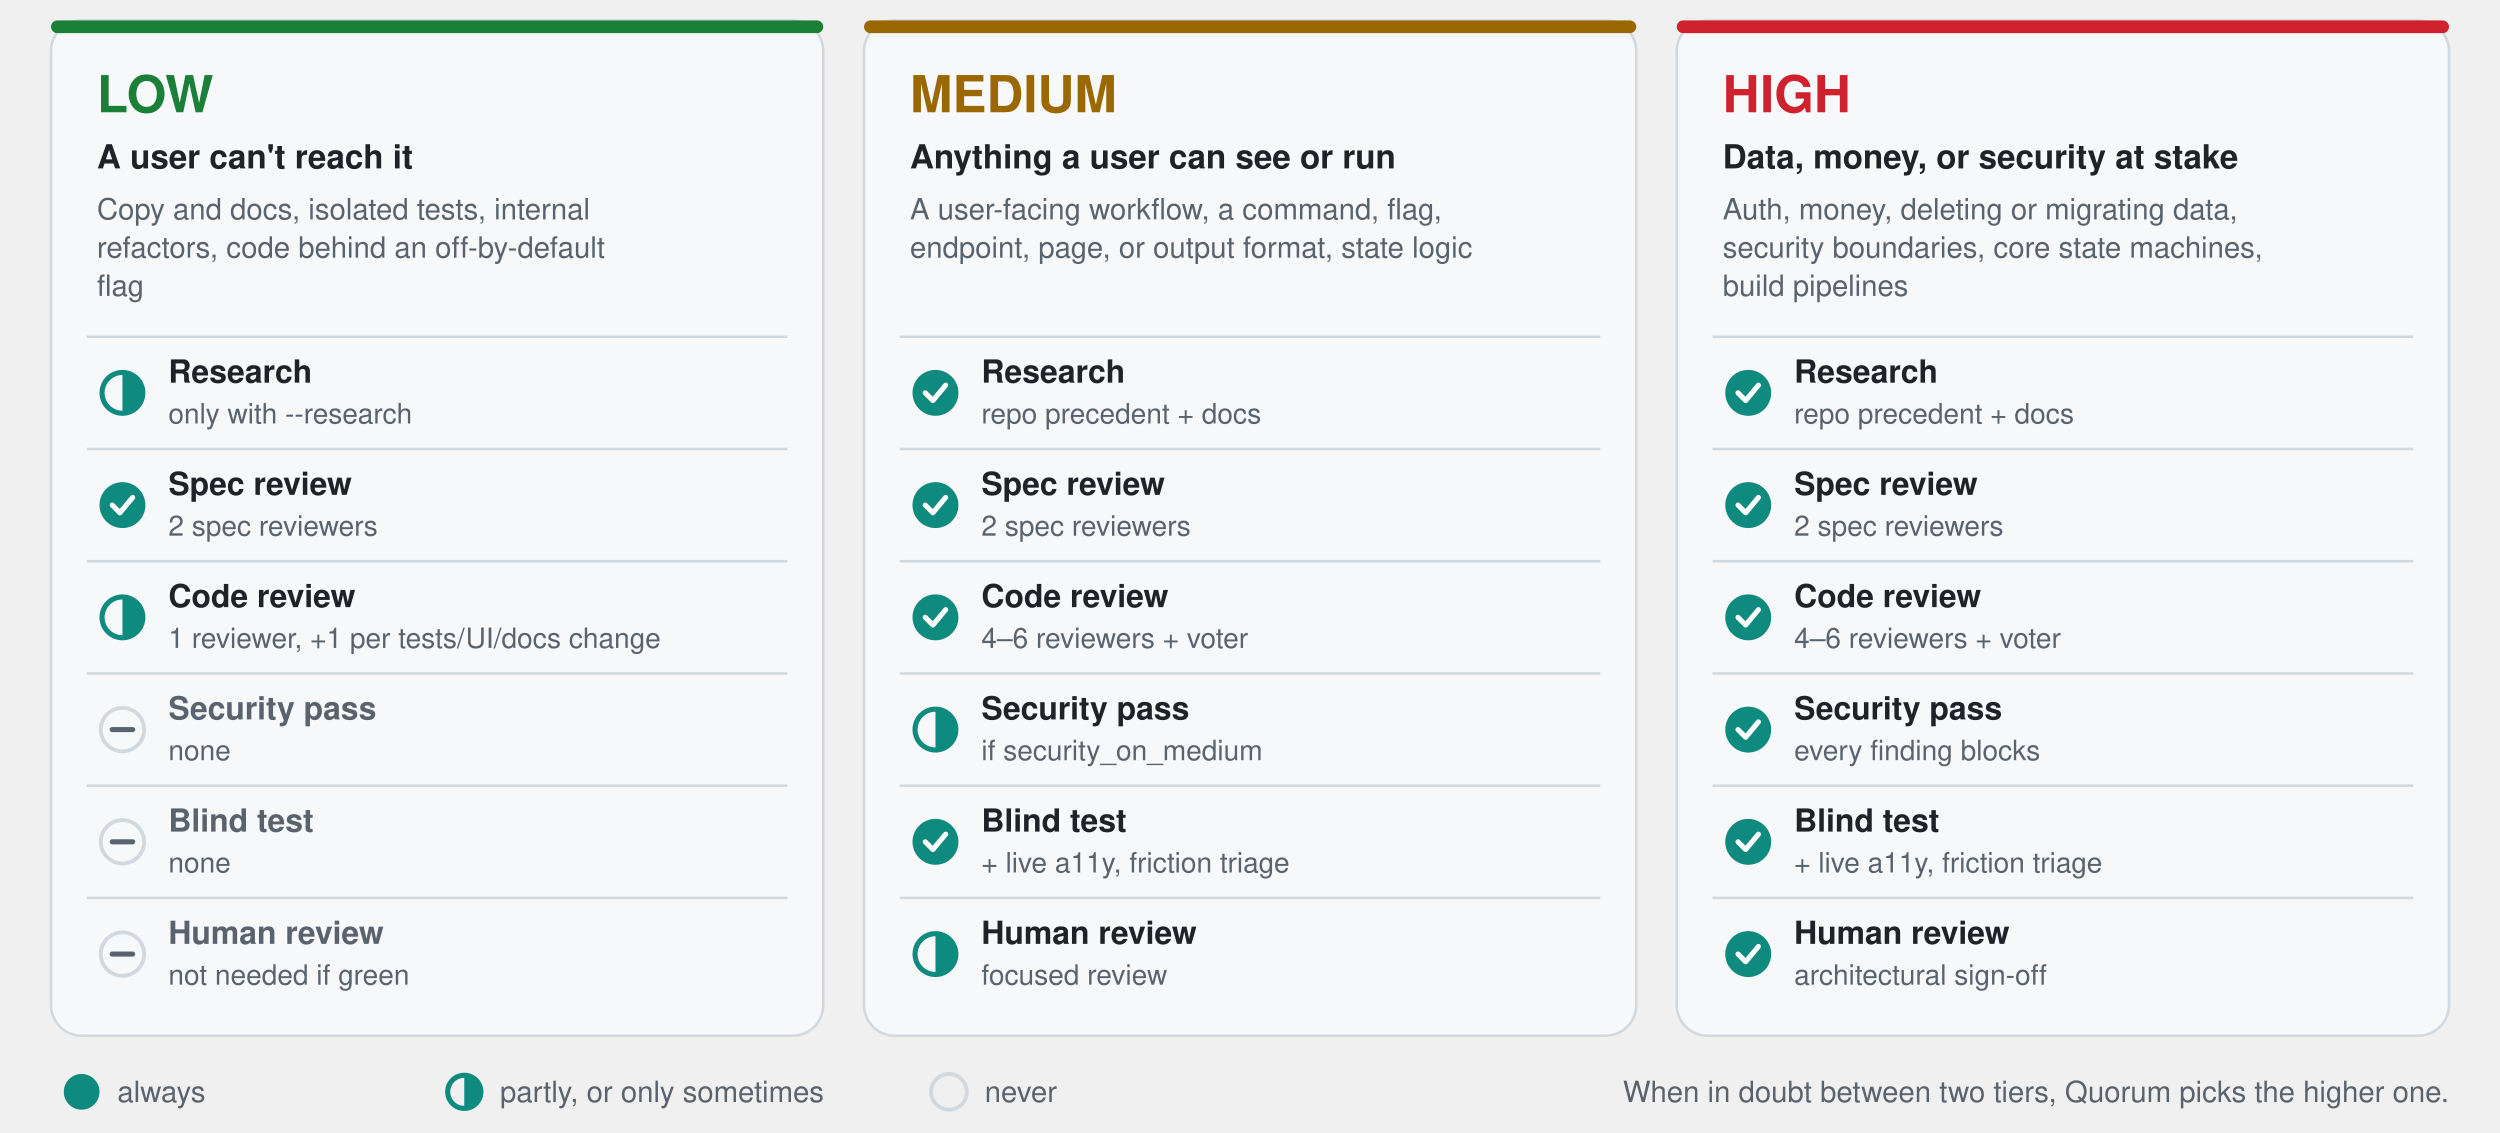
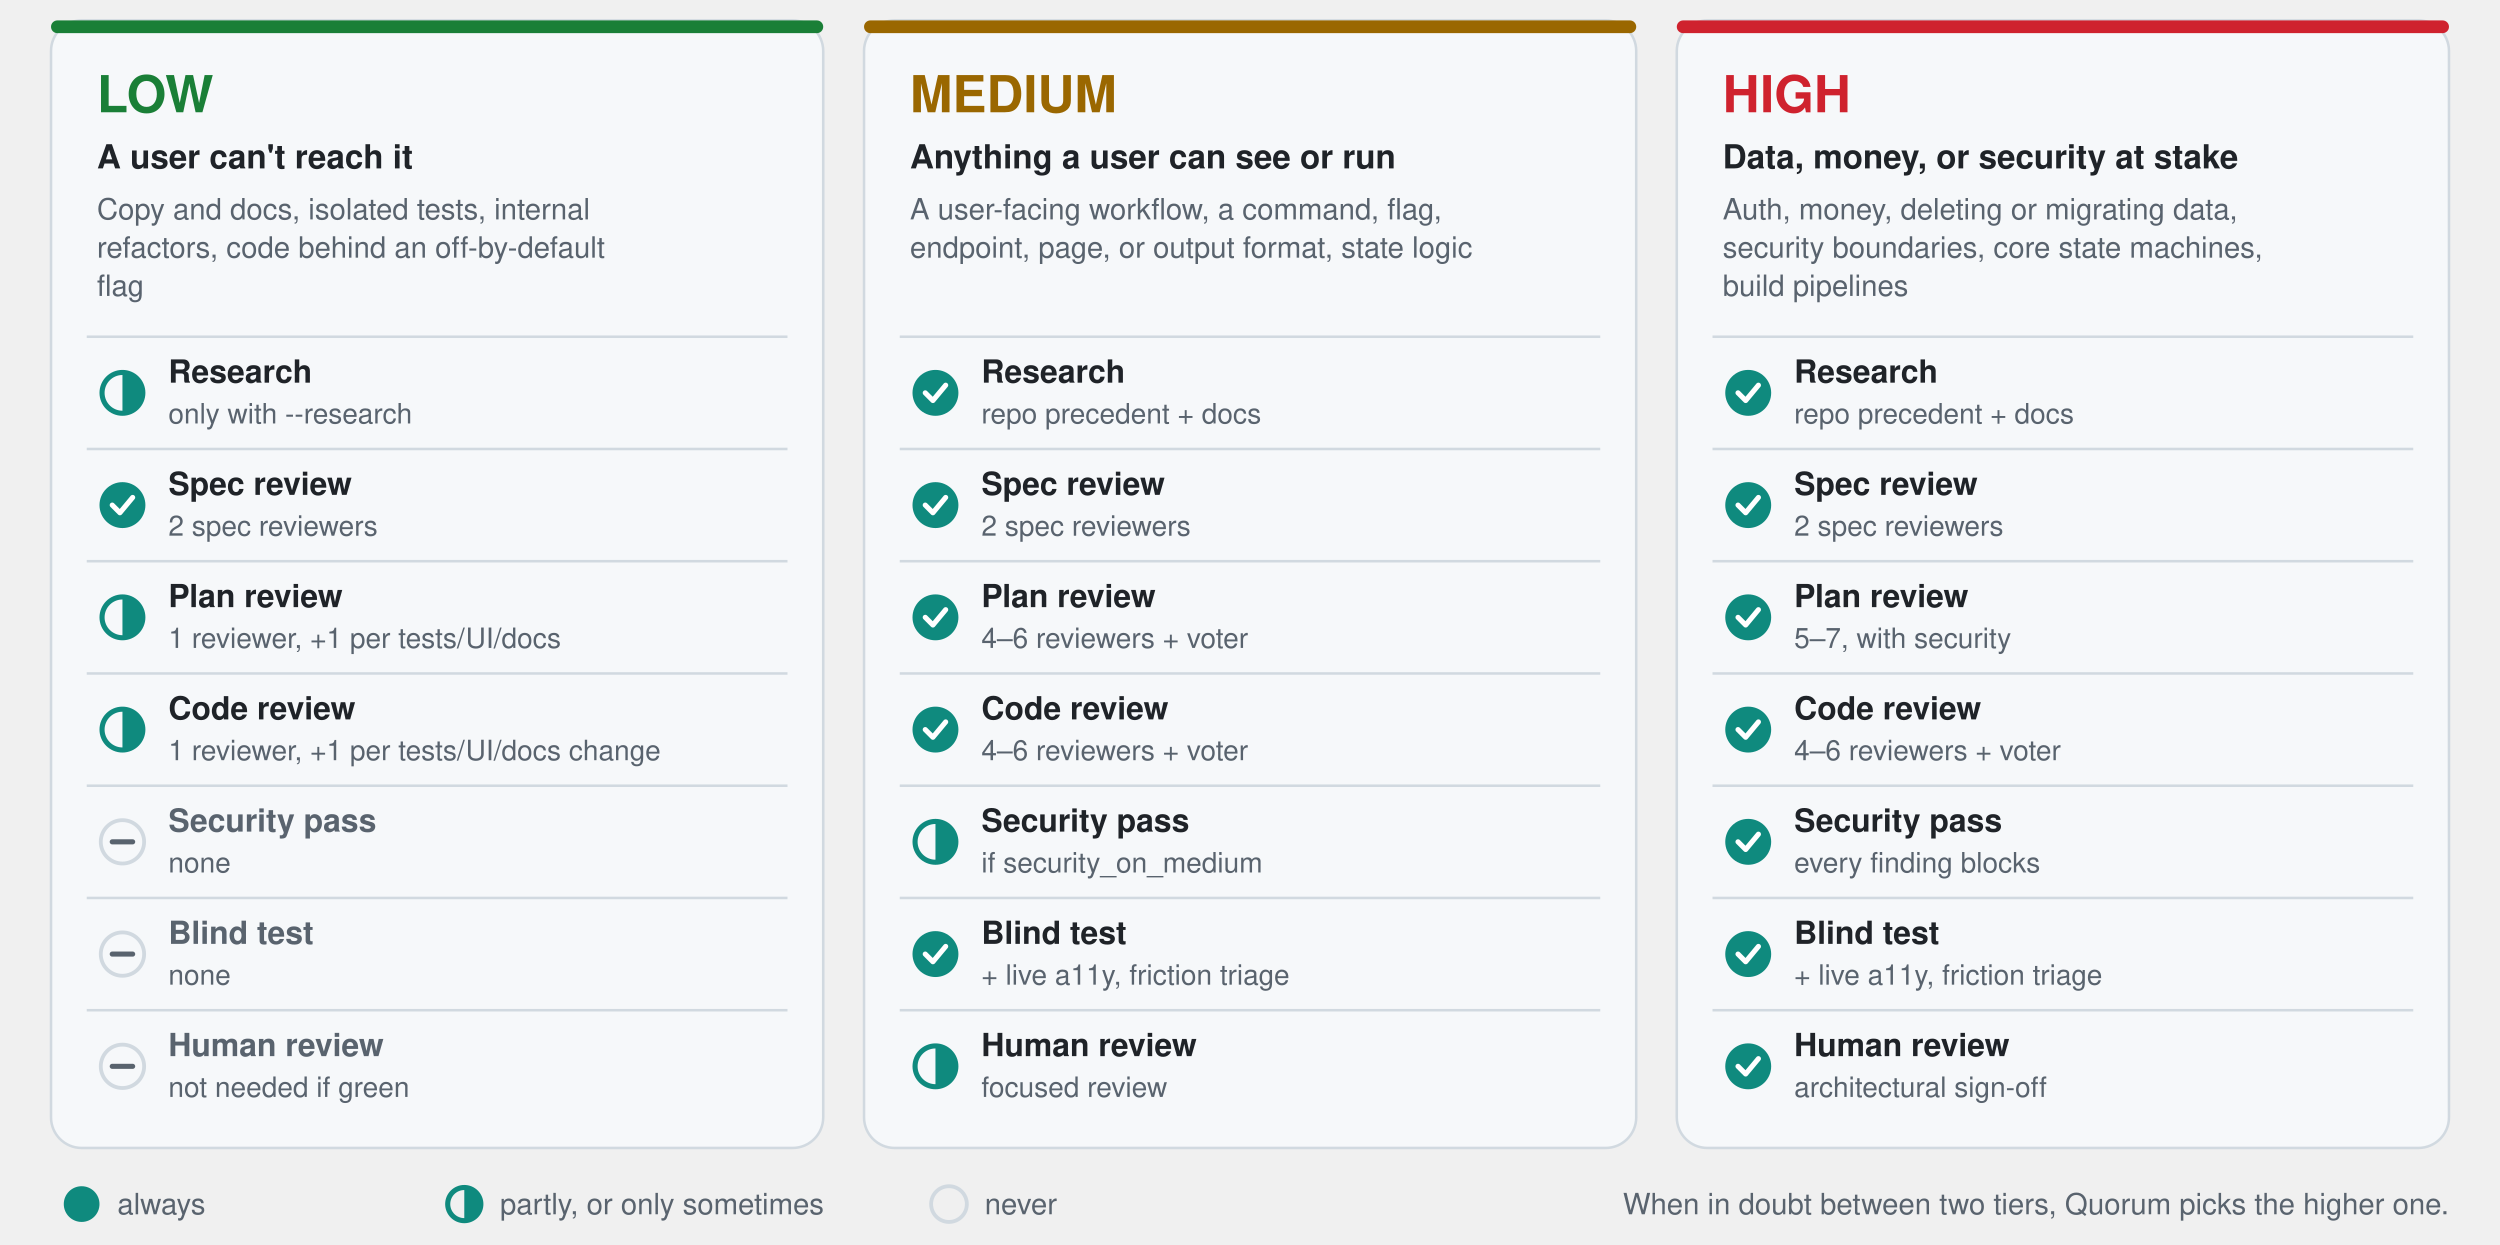
- <svg xmlns="http://www.w3.org/2000/svg" width="980" height="444" viewBox="0 0 980 444" role="img" aria-label="Quorum risk tiers: what LOW, MEDIUM, and HIGH tasks get">
+ <svg xmlns="http://www.w3.org/2000/svg" width="980" height="488" viewBox="0 0 980 488" role="img" aria-label="Quorum risk tiers: what LOW, MEDIUM, and HIGH tasks get">
  <defs>
    <marker id="arrow-go" viewBox="0 0 10 10" refX="9" refY="5" markerWidth="7" markerHeight="7" orient="auto-start-reverse">
      <path d="M0,0 L10,5 L0,10 z" fill="#0f8a7e" />
    </marker>
    <marker id="arrow-back" viewBox="0 0 10 10" refX="9" refY="5" markerWidth="7" markerHeight="7" orient="auto-start-reverse">
      <path d="M0,0 L10,5 L0,10 z" fill="#cf222e" />
    </marker>
  </defs>
-   <rect x="20.0" y="8.0" width="302.7" height="398.0" rx="12" fill="#f6f8fa" stroke="#d1d9e0" />
+   <rect x="20.0" y="8.0" width="302.7" height="442.0" rx="12" fill="#f6f8fa" stroke="#d1d9e0" />
  <rect x="20.0" y="8" width="302.7" height="5" rx="2.5" fill="#1a7f37" />
  <text x="38.0" y="44.0" font-family="-apple-system, BlinkMacSystemFont, 'Segoe UI', Helvetica, Arial, sans-serif" font-size="20" font-weight="700" fill="#1a7f37" text-anchor="start">LOW</text>
  <text x="38.0" y="66.0" font-family="-apple-system, BlinkMacSystemFont, 'Segoe UI', Helvetica, Arial, sans-serif" font-size="13" font-weight="600" fill="#1f2328" text-anchor="start">A user can't reach it</text>
  <text x="38.0" y="86.0" font-family="-apple-system, BlinkMacSystemFont, 'Segoe UI', Helvetica, Arial, sans-serif" font-size="11.5" font-weight="400" fill="#59636e" text-anchor="start">Copy and docs, isolated tests, internal</text>
  <text x="38.0" y="101.0" font-family="-apple-system, BlinkMacSystemFont, 'Segoe UI', Helvetica, Arial, sans-serif" font-size="11.5" font-weight="400" fill="#59636e" text-anchor="start">refactors, code behind an off-by-default</text>
  <text x="38.0" y="116.0" font-family="-apple-system, BlinkMacSystemFont, 'Segoe UI', Helvetica, Arial, sans-serif" font-size="11.5" font-weight="400" fill="#59636e" text-anchor="start">flag</text>
  <line x1="34.0" y1="132.0" x2="308.7" y2="132.0" stroke="#d1d9e0" />
  <circle cx="48.0" cy="154" r="8" fill="none" stroke="#0f8a7e" stroke-width="2" />
  <path d="M48.0,146 a8,8 0 0,1 0,16 z" fill="#0f8a7e" />
  <text x="66.0" y="150.0" font-family="-apple-system, BlinkMacSystemFont, 'Segoe UI', Helvetica, Arial, sans-serif" font-size="12.5" font-weight="600" fill="#1f2328" text-anchor="start">Research</text>
  <text x="66.0" y="166.0" font-family="-apple-system, BlinkMacSystemFont, 'Segoe UI', Helvetica, Arial, sans-serif" font-size="11" font-weight="400" fill="#59636e" text-anchor="start">only with --research</text>
  <line x1="34.0" y1="176.0" x2="308.7" y2="176.0" stroke="#d1d9e0" />
  <circle cx="48.0" cy="198" r="9" fill="#0f8a7e" />
  <path d="M44.0,198 l3,3 l5,-6" fill="none" stroke="#ffffff" stroke-width="2" stroke-linecap="round" stroke-linejoin="round" />
  <text x="66.0" y="194.0" font-family="-apple-system, BlinkMacSystemFont, 'Segoe UI', Helvetica, Arial, sans-serif" font-size="12.5" font-weight="600" fill="#1f2328" text-anchor="start">Spec review</text>
  <text x="66.0" y="210.0" font-family="-apple-system, BlinkMacSystemFont, 'Segoe UI', Helvetica, Arial, sans-serif" font-size="11" font-weight="400" fill="#59636e" text-anchor="start">2 spec reviewers</text>
  <line x1="34.0" y1="220.0" x2="308.7" y2="220.0" stroke="#d1d9e0" />
  <circle cx="48.0" cy="242" r="8" fill="none" stroke="#0f8a7e" stroke-width="2" />
  <path d="M48.0,234 a8,8 0 0,1 0,16 z" fill="#0f8a7e" />
-   <text x="66.0" y="238.0" font-family="-apple-system, BlinkMacSystemFont, 'Segoe UI', Helvetica, Arial, sans-serif" font-size="12.5" font-weight="600" fill="#1f2328" text-anchor="start">Code review</text>
-   <text x="66.0" y="254.0" font-family="-apple-system, BlinkMacSystemFont, 'Segoe UI', Helvetica, Arial, sans-serif" font-size="11" font-weight="400" fill="#59636e" text-anchor="start">1 reviewer, +1 per tests/UI/docs change</text>
+   <text x="66.0" y="238.0" font-family="-apple-system, BlinkMacSystemFont, 'Segoe UI', Helvetica, Arial, sans-serif" font-size="12.5" font-weight="600" fill="#1f2328" text-anchor="start">Plan review</text>
+   <text x="66.0" y="254.0" font-family="-apple-system, BlinkMacSystemFont, 'Segoe UI', Helvetica, Arial, sans-serif" font-size="11" font-weight="400" fill="#59636e" text-anchor="start">1 reviewer, +1 per tests/UI/docs</text>
  <line x1="34.0" y1="264.0" x2="308.7" y2="264.0" stroke="#d1d9e0" />
-   <circle cx="48.0" cy="286" r="8.5" fill="none" stroke="#d1d9e0" stroke-width="1.5" />
-   <path d="M44.0,286 h8" stroke="#59636e" stroke-width="2" stroke-linecap="round" />
-   <text x="66.0" y="282.0" font-family="-apple-system, BlinkMacSystemFont, 'Segoe UI', Helvetica, Arial, sans-serif" font-size="12.5" font-weight="600" fill="#59636e" text-anchor="start">Security pass</text>
-   <text x="66.0" y="298.0" font-family="-apple-system, BlinkMacSystemFont, 'Segoe UI', Helvetica, Arial, sans-serif" font-size="11" font-weight="400" fill="#59636e" text-anchor="start">none</text>
+   <circle cx="48.0" cy="286" r="8" fill="none" stroke="#0f8a7e" stroke-width="2" />
+   <path d="M48.0,278 a8,8 0 0,1 0,16 z" fill="#0f8a7e" />
+   <text x="66.0" y="282.0" font-family="-apple-system, BlinkMacSystemFont, 'Segoe UI', Helvetica, Arial, sans-serif" font-size="12.5" font-weight="600" fill="#1f2328" text-anchor="start">Code review</text>
+   <text x="66.0" y="298.0" font-family="-apple-system, BlinkMacSystemFont, 'Segoe UI', Helvetica, Arial, sans-serif" font-size="11" font-weight="400" fill="#59636e" text-anchor="start">1 reviewer, +1 per tests/UI/docs change</text>
  <line x1="34.0" y1="308.0" x2="308.7" y2="308.0" stroke="#d1d9e0" />
  <circle cx="48.0" cy="330" r="8.5" fill="none" stroke="#d1d9e0" stroke-width="1.5" />
  <path d="M44.0,330 h8" stroke="#59636e" stroke-width="2" stroke-linecap="round" />
-   <text x="66.0" y="326.0" font-family="-apple-system, BlinkMacSystemFont, 'Segoe UI', Helvetica, Arial, sans-serif" font-size="12.5" font-weight="600" fill="#59636e" text-anchor="start">Blind test</text>
+   <text x="66.0" y="326.0" font-family="-apple-system, BlinkMacSystemFont, 'Segoe UI', Helvetica, Arial, sans-serif" font-size="12.5" font-weight="600" fill="#59636e" text-anchor="start">Security pass</text>
  <text x="66.0" y="342.0" font-family="-apple-system, BlinkMacSystemFont, 'Segoe UI', Helvetica, Arial, sans-serif" font-size="11" font-weight="400" fill="#59636e" text-anchor="start">none</text>
  <line x1="34.0" y1="352.0" x2="308.7" y2="352.0" stroke="#d1d9e0" />
  <circle cx="48.0" cy="374" r="8.5" fill="none" stroke="#d1d9e0" stroke-width="1.5" />
  <path d="M44.0,374 h8" stroke="#59636e" stroke-width="2" stroke-linecap="round" />
-   <text x="66.0" y="370.0" font-family="-apple-system, BlinkMacSystemFont, 'Segoe UI', Helvetica, Arial, sans-serif" font-size="12.5" font-weight="600" fill="#59636e" text-anchor="start">Human review</text>
-   <text x="66.0" y="386.0" font-family="-apple-system, BlinkMacSystemFont, 'Segoe UI', Helvetica, Arial, sans-serif" font-size="11" font-weight="400" fill="#59636e" text-anchor="start">not needed if green</text>
-   <rect x="338.7" y="8.0" width="302.7" height="398.0" rx="12" fill="#f6f8fa" stroke="#d1d9e0" />
+   <text x="66.0" y="370.0" font-family="-apple-system, BlinkMacSystemFont, 'Segoe UI', Helvetica, Arial, sans-serif" font-size="12.5" font-weight="600" fill="#59636e" text-anchor="start">Blind test</text>
+   <text x="66.0" y="386.0" font-family="-apple-system, BlinkMacSystemFont, 'Segoe UI', Helvetica, Arial, sans-serif" font-size="11" font-weight="400" fill="#59636e" text-anchor="start">none</text>
+   <line x1="34.0" y1="396.0" x2="308.7" y2="396.0" stroke="#d1d9e0" />
+   <circle cx="48.0" cy="418" r="8.5" fill="none" stroke="#d1d9e0" stroke-width="1.5" />
+   <path d="M44.0,418 h8" stroke="#59636e" stroke-width="2" stroke-linecap="round" />
+   <text x="66.0" y="414.0" font-family="-apple-system, BlinkMacSystemFont, 'Segoe UI', Helvetica, Arial, sans-serif" font-size="12.5" font-weight="600" fill="#59636e" text-anchor="start">Human review</text>
+   <text x="66.0" y="430.0" font-family="-apple-system, BlinkMacSystemFont, 'Segoe UI', Helvetica, Arial, sans-serif" font-size="11" font-weight="400" fill="#59636e" text-anchor="start">not needed if green</text>
+   <rect x="338.7" y="8.0" width="302.7" height="442.0" rx="12" fill="#f6f8fa" stroke="#d1d9e0" />
  <rect x="338.7" y="8" width="302.7" height="5" rx="2.5" fill="#9a6700" />
  <text x="356.7" y="44.0" font-family="-apple-system, BlinkMacSystemFont, 'Segoe UI', Helvetica, Arial, sans-serif" font-size="20" font-weight="700" fill="#9a6700" text-anchor="start">MEDIUM</text>
  <text x="356.7" y="66.0" font-family="-apple-system, BlinkMacSystemFont, 'Segoe UI', Helvetica, Arial, sans-serif" font-size="13" font-weight="600" fill="#1f2328" text-anchor="start">Anything a user can see or run</text>
  <text x="356.7" y="86.0" font-family="-apple-system, BlinkMacSystemFont, 'Segoe UI', Helvetica, Arial, sans-serif" font-size="11.5" font-weight="400" fill="#59636e" text-anchor="start">A user-facing workflow, a command, flag,</text>
  <text x="356.7" y="101.0" font-family="-apple-system, BlinkMacSystemFont, 'Segoe UI', Helvetica, Arial, sans-serif" font-size="11.5" font-weight="400" fill="#59636e" text-anchor="start">endpoint, page, or output format, state logic</text>
  <line x1="352.7" y1="132.0" x2="627.3" y2="132.0" stroke="#d1d9e0" />
  <circle cx="366.7" cy="154" r="9" fill="#0f8a7e" />
  <path d="M362.7,154 l3,3 l5,-6" fill="none" stroke="#ffffff" stroke-width="2" stroke-linecap="round" stroke-linejoin="round" />
  <text x="384.7" y="150.0" font-family="-apple-system, BlinkMacSystemFont, 'Segoe UI', Helvetica, Arial, sans-serif" font-size="12.5" font-weight="600" fill="#1f2328" text-anchor="start">Research</text>
  <text x="384.7" y="166.0" font-family="-apple-system, BlinkMacSystemFont, 'Segoe UI', Helvetica, Arial, sans-serif" font-size="11" font-weight="400" fill="#59636e" text-anchor="start">repo precedent + docs</text>
  <line x1="352.7" y1="176.0" x2="627.3" y2="176.0" stroke="#d1d9e0" />
  <circle cx="366.7" cy="198" r="9" fill="#0f8a7e" />
  <path d="M362.7,198 l3,3 l5,-6" fill="none" stroke="#ffffff" stroke-width="2" stroke-linecap="round" stroke-linejoin="round" />
  <text x="384.7" y="194.0" font-family="-apple-system, BlinkMacSystemFont, 'Segoe UI', Helvetica, Arial, sans-serif" font-size="12.5" font-weight="600" fill="#1f2328" text-anchor="start">Spec review</text>
  <text x="384.7" y="210.0" font-family="-apple-system, BlinkMacSystemFont, 'Segoe UI', Helvetica, Arial, sans-serif" font-size="11" font-weight="400" fill="#59636e" text-anchor="start">2 spec reviewers</text>
  <line x1="352.7" y1="220.0" x2="627.3" y2="220.0" stroke="#d1d9e0" />
  <circle cx="366.7" cy="242" r="9" fill="#0f8a7e" />
  <path d="M362.7,242 l3,3 l5,-6" fill="none" stroke="#ffffff" stroke-width="2" stroke-linecap="round" stroke-linejoin="round" />
-   <text x="384.7" y="238.0" font-family="-apple-system, BlinkMacSystemFont, 'Segoe UI', Helvetica, Arial, sans-serif" font-size="12.5" font-weight="600" fill="#1f2328" text-anchor="start">Code review</text>
+   <text x="384.7" y="238.0" font-family="-apple-system, BlinkMacSystemFont, 'Segoe UI', Helvetica, Arial, sans-serif" font-size="12.5" font-weight="600" fill="#1f2328" text-anchor="start">Plan review</text>
  <text x="384.7" y="254.0" font-family="-apple-system, BlinkMacSystemFont, 'Segoe UI', Helvetica, Arial, sans-serif" font-size="11" font-weight="400" fill="#59636e" text-anchor="start">4–6 reviewers + voter</text>
  <line x1="352.7" y1="264.0" x2="627.3" y2="264.0" stroke="#d1d9e0" />
-   <circle cx="366.7" cy="286" r="8" fill="none" stroke="#0f8a7e" stroke-width="2" />
-   <path d="M366.7,278 a8,8 0 0,1 0,16 z" fill="#0f8a7e" />
-   <text x="384.7" y="282.0" font-family="-apple-system, BlinkMacSystemFont, 'Segoe UI', Helvetica, Arial, sans-serif" font-size="12.5" font-weight="600" fill="#1f2328" text-anchor="start">Security pass</text>
-   <text x="384.7" y="298.0" font-family="-apple-system, BlinkMacSystemFont, 'Segoe UI', Helvetica, Arial, sans-serif" font-size="11" font-weight="400" fill="#59636e" text-anchor="start">if security_on_medium</text>
+   <circle cx="366.7" cy="286" r="9" fill="#0f8a7e" />
+   <path d="M362.7,286 l3,3 l5,-6" fill="none" stroke="#ffffff" stroke-width="2" stroke-linecap="round" stroke-linejoin="round" />
+   <text x="384.7" y="282.0" font-family="-apple-system, BlinkMacSystemFont, 'Segoe UI', Helvetica, Arial, sans-serif" font-size="12.5" font-weight="600" fill="#1f2328" text-anchor="start">Code review</text>
+   <text x="384.7" y="298.0" font-family="-apple-system, BlinkMacSystemFont, 'Segoe UI', Helvetica, Arial, sans-serif" font-size="11" font-weight="400" fill="#59636e" text-anchor="start">4–6 reviewers + voter</text>
  <line x1="352.7" y1="308.0" x2="627.3" y2="308.0" stroke="#d1d9e0" />
-   <circle cx="366.7" cy="330" r="9" fill="#0f8a7e" />
-   <path d="M362.7,330 l3,3 l5,-6" fill="none" stroke="#ffffff" stroke-width="2" stroke-linecap="round" stroke-linejoin="round" />
-   <text x="384.7" y="326.0" font-family="-apple-system, BlinkMacSystemFont, 'Segoe UI', Helvetica, Arial, sans-serif" font-size="12.5" font-weight="600" fill="#1f2328" text-anchor="start">Blind test</text>
-   <text x="384.7" y="342.0" font-family="-apple-system, BlinkMacSystemFont, 'Segoe UI', Helvetica, Arial, sans-serif" font-size="11" font-weight="400" fill="#59636e" text-anchor="start">+ live a11y, friction triage</text>
+   <circle cx="366.7" cy="330" r="8" fill="none" stroke="#0f8a7e" stroke-width="2" />
+   <path d="M366.7,322 a8,8 0 0,1 0,16 z" fill="#0f8a7e" />
+   <text x="384.7" y="326.0" font-family="-apple-system, BlinkMacSystemFont, 'Segoe UI', Helvetica, Arial, sans-serif" font-size="12.5" font-weight="600" fill="#1f2328" text-anchor="start">Security pass</text>
+   <text x="384.7" y="342.0" font-family="-apple-system, BlinkMacSystemFont, 'Segoe UI', Helvetica, Arial, sans-serif" font-size="11" font-weight="400" fill="#59636e" text-anchor="start">if security_on_medium</text>
  <line x1="352.7" y1="352.0" x2="627.3" y2="352.0" stroke="#d1d9e0" />
-   <circle cx="366.7" cy="374" r="8" fill="none" stroke="#0f8a7e" stroke-width="2" />
-   <path d="M366.7,366 a8,8 0 0,1 0,16 z" fill="#0f8a7e" />
-   <text x="384.7" y="370.0" font-family="-apple-system, BlinkMacSystemFont, 'Segoe UI', Helvetica, Arial, sans-serif" font-size="12.5" font-weight="600" fill="#1f2328" text-anchor="start">Human review</text>
-   <text x="384.7" y="386.0" font-family="-apple-system, BlinkMacSystemFont, 'Segoe UI', Helvetica, Arial, sans-serif" font-size="11" font-weight="400" fill="#59636e" text-anchor="start">focused review</text>
-   <rect x="657.3" y="8.0" width="302.7" height="398.0" rx="12" fill="#f6f8fa" stroke="#d1d9e0" />
+   <circle cx="366.7" cy="374" r="9" fill="#0f8a7e" />
+   <path d="M362.7,374 l3,3 l5,-6" fill="none" stroke="#ffffff" stroke-width="2" stroke-linecap="round" stroke-linejoin="round" />
+   <text x="384.7" y="370.0" font-family="-apple-system, BlinkMacSystemFont, 'Segoe UI', Helvetica, Arial, sans-serif" font-size="12.5" font-weight="600" fill="#1f2328" text-anchor="start">Blind test</text>
+   <text x="384.7" y="386.0" font-family="-apple-system, BlinkMacSystemFont, 'Segoe UI', Helvetica, Arial, sans-serif" font-size="11" font-weight="400" fill="#59636e" text-anchor="start">+ live a11y, friction triage</text>
+   <line x1="352.7" y1="396.0" x2="627.3" y2="396.0" stroke="#d1d9e0" />
+   <circle cx="366.7" cy="418" r="8" fill="none" stroke="#0f8a7e" stroke-width="2" />
+   <path d="M366.7,410 a8,8 0 0,1 0,16 z" fill="#0f8a7e" />
+   <text x="384.7" y="414.0" font-family="-apple-system, BlinkMacSystemFont, 'Segoe UI', Helvetica, Arial, sans-serif" font-size="12.5" font-weight="600" fill="#1f2328" text-anchor="start">Human review</text>
+   <text x="384.7" y="430.0" font-family="-apple-system, BlinkMacSystemFont, 'Segoe UI', Helvetica, Arial, sans-serif" font-size="11" font-weight="400" fill="#59636e" text-anchor="start">focused review</text>
+   <rect x="657.3" y="8.0" width="302.7" height="442.0" rx="12" fill="#f6f8fa" stroke="#d1d9e0" />
  <rect x="657.3" y="8" width="302.7" height="5" rx="2.5" fill="#cf222e" />
  <text x="675.3" y="44.0" font-family="-apple-system, BlinkMacSystemFont, 'Segoe UI', Helvetica, Arial, sans-serif" font-size="20" font-weight="700" fill="#cf222e" text-anchor="start">HIGH</text>
  <text x="675.3" y="66.0" font-family="-apple-system, BlinkMacSystemFont, 'Segoe UI', Helvetica, Arial, sans-serif" font-size="13" font-weight="600" fill="#1f2328" text-anchor="start">Data, money, or security at stake</text>
  <text x="675.3" y="86.0" font-family="-apple-system, BlinkMacSystemFont, 'Segoe UI', Helvetica, Arial, sans-serif" font-size="11.5" font-weight="400" fill="#59636e" text-anchor="start">Auth, money, deleting or migrating data,</text>
  <text x="675.3" y="101.0" font-family="-apple-system, BlinkMacSystemFont, 'Segoe UI', Helvetica, Arial, sans-serif" font-size="11.5" font-weight="400" fill="#59636e" text-anchor="start">security boundaries, core state machines,</text>
  <text x="675.3" y="116.0" font-family="-apple-system, BlinkMacSystemFont, 'Segoe UI', Helvetica, Arial, sans-serif" font-size="11.5" font-weight="400" fill="#59636e" text-anchor="start">build pipelines</text>
  <line x1="671.3" y1="132.0" x2="946.0" y2="132.0" stroke="#d1d9e0" />
  <circle cx="685.3" cy="154" r="9" fill="#0f8a7e" />
  <path d="M681.3,154 l3,3 l5,-6" fill="none" stroke="#ffffff" stroke-width="2" stroke-linecap="round" stroke-linejoin="round" />
  <text x="703.3" y="150.0" font-family="-apple-system, BlinkMacSystemFont, 'Segoe UI', Helvetica, Arial, sans-serif" font-size="12.5" font-weight="600" fill="#1f2328" text-anchor="start">Research</text>
  <text x="703.3" y="166.0" font-family="-apple-system, BlinkMacSystemFont, 'Segoe UI', Helvetica, Arial, sans-serif" font-size="11" font-weight="400" fill="#59636e" text-anchor="start">repo precedent + docs</text>
  <line x1="671.3" y1="176.0" x2="946.0" y2="176.0" stroke="#d1d9e0" />
  <circle cx="685.3" cy="198" r="9" fill="#0f8a7e" />
  <path d="M681.3,198 l3,3 l5,-6" fill="none" stroke="#ffffff" stroke-width="2" stroke-linecap="round" stroke-linejoin="round" />
  <text x="703.3" y="194.0" font-family="-apple-system, BlinkMacSystemFont, 'Segoe UI', Helvetica, Arial, sans-serif" font-size="12.5" font-weight="600" fill="#1f2328" text-anchor="start">Spec review</text>
  <text x="703.3" y="210.0" font-family="-apple-system, BlinkMacSystemFont, 'Segoe UI', Helvetica, Arial, sans-serif" font-size="11" font-weight="400" fill="#59636e" text-anchor="start">2 spec reviewers</text>
  <line x1="671.3" y1="220.0" x2="946.0" y2="220.0" stroke="#d1d9e0" />
  <circle cx="685.3" cy="242" r="9" fill="#0f8a7e" />
  <path d="M681.3,242 l3,3 l5,-6" fill="none" stroke="#ffffff" stroke-width="2" stroke-linecap="round" stroke-linejoin="round" />
-   <text x="703.3" y="238.0" font-family="-apple-system, BlinkMacSystemFont, 'Segoe UI', Helvetica, Arial, sans-serif" font-size="12.5" font-weight="600" fill="#1f2328" text-anchor="start">Code review</text>
-   <text x="703.3" y="254.0" font-family="-apple-system, BlinkMacSystemFont, 'Segoe UI', Helvetica, Arial, sans-serif" font-size="11" font-weight="400" fill="#59636e" text-anchor="start">4–6 reviewers + voter</text>
+   <text x="703.3" y="238.0" font-family="-apple-system, BlinkMacSystemFont, 'Segoe UI', Helvetica, Arial, sans-serif" font-size="12.5" font-weight="600" fill="#1f2328" text-anchor="start">Plan review</text>
+   <text x="703.3" y="254.0" font-family="-apple-system, BlinkMacSystemFont, 'Segoe UI', Helvetica, Arial, sans-serif" font-size="11" font-weight="400" fill="#59636e" text-anchor="start">5–7, with security</text>
  <line x1="671.3" y1="264.0" x2="946.0" y2="264.0" stroke="#d1d9e0" />
  <circle cx="685.3" cy="286" r="9" fill="#0f8a7e" />
  <path d="M681.3,286 l3,3 l5,-6" fill="none" stroke="#ffffff" stroke-width="2" stroke-linecap="round" stroke-linejoin="round" />
-   <text x="703.3" y="282.0" font-family="-apple-system, BlinkMacSystemFont, 'Segoe UI', Helvetica, Arial, sans-serif" font-size="12.5" font-weight="600" fill="#1f2328" text-anchor="start">Security pass</text>
-   <text x="703.3" y="298.0" font-family="-apple-system, BlinkMacSystemFont, 'Segoe UI', Helvetica, Arial, sans-serif" font-size="11" font-weight="400" fill="#59636e" text-anchor="start">every finding blocks</text>
+   <text x="703.3" y="282.0" font-family="-apple-system, BlinkMacSystemFont, 'Segoe UI', Helvetica, Arial, sans-serif" font-size="12.5" font-weight="600" fill="#1f2328" text-anchor="start">Code review</text>
+   <text x="703.3" y="298.0" font-family="-apple-system, BlinkMacSystemFont, 'Segoe UI', Helvetica, Arial, sans-serif" font-size="11" font-weight="400" fill="#59636e" text-anchor="start">4–6 reviewers + voter</text>
  <line x1="671.3" y1="308.0" x2="946.0" y2="308.0" stroke="#d1d9e0" />
  <circle cx="685.3" cy="330" r="9" fill="#0f8a7e" />
  <path d="M681.3,330 l3,3 l5,-6" fill="none" stroke="#ffffff" stroke-width="2" stroke-linecap="round" stroke-linejoin="round" />
-   <text x="703.3" y="326.0" font-family="-apple-system, BlinkMacSystemFont, 'Segoe UI', Helvetica, Arial, sans-serif" font-size="12.5" font-weight="600" fill="#1f2328" text-anchor="start">Blind test</text>
-   <text x="703.3" y="342.0" font-family="-apple-system, BlinkMacSystemFont, 'Segoe UI', Helvetica, Arial, sans-serif" font-size="11" font-weight="400" fill="#59636e" text-anchor="start">+ live a11y, friction triage</text>
+   <text x="703.3" y="326.0" font-family="-apple-system, BlinkMacSystemFont, 'Segoe UI', Helvetica, Arial, sans-serif" font-size="12.5" font-weight="600" fill="#1f2328" text-anchor="start">Security pass</text>
+   <text x="703.3" y="342.0" font-family="-apple-system, BlinkMacSystemFont, 'Segoe UI', Helvetica, Arial, sans-serif" font-size="11" font-weight="400" fill="#59636e" text-anchor="start">every finding blocks</text>
  <line x1="671.3" y1="352.0" x2="946.0" y2="352.0" stroke="#d1d9e0" />
  <circle cx="685.3" cy="374" r="9" fill="#0f8a7e" />
  <path d="M681.3,374 l3,3 l5,-6" fill="none" stroke="#ffffff" stroke-width="2" stroke-linecap="round" stroke-linejoin="round" />
-   <text x="703.3" y="370.0" font-family="-apple-system, BlinkMacSystemFont, 'Segoe UI', Helvetica, Arial, sans-serif" font-size="12.5" font-weight="600" fill="#1f2328" text-anchor="start">Human review</text>
-   <text x="703.3" y="386.0" font-family="-apple-system, BlinkMacSystemFont, 'Segoe UI', Helvetica, Arial, sans-serif" font-size="11" font-weight="400" fill="#59636e" text-anchor="start">architectural sign-off</text>
-   <circle cx="32" cy="428" r="7" fill="#0f8a7e" />
-   <text x="46.0" y="432.0" font-family="-apple-system, BlinkMacSystemFont, 'Segoe UI', Helvetica, Arial, sans-serif" font-size="11.5" font-weight="400" fill="#59636e" text-anchor="start">always</text>
-   <circle cx="182" cy="428" r="6.5" fill="none" stroke="#0f8a7e" stroke-width="2" />
-   <path d="M182,421.5 a6.5,6.5 0 0,1 0,13 z" fill="#0f8a7e" />
-   <text x="196.0" y="432.0" font-family="-apple-system, BlinkMacSystemFont, 'Segoe UI', Helvetica, Arial, sans-serif" font-size="11.5" font-weight="400" fill="#59636e" text-anchor="start">partly, or only sometimes</text>
-   <circle cx="372" cy="428" r="7" fill="none" stroke="#d1d9e0" stroke-width="1.5" />
-   <text x="386.0" y="432.0" font-family="-apple-system, BlinkMacSystemFont, 'Segoe UI', Helvetica, Arial, sans-serif" font-size="11.5" font-weight="400" fill="#59636e" text-anchor="start">never</text>
-   <text x="960.0" y="432.0" font-family="-apple-system, BlinkMacSystemFont, 'Segoe UI', Helvetica, Arial, sans-serif" font-size="11.5" font-weight="400" fill="#59636e" text-anchor="end">When in doubt between two tiers, Quorum picks the higher one.</text>
+   <text x="703.3" y="370.0" font-family="-apple-system, BlinkMacSystemFont, 'Segoe UI', Helvetica, Arial, sans-serif" font-size="12.5" font-weight="600" fill="#1f2328" text-anchor="start">Blind test</text>
+   <text x="703.3" y="386.0" font-family="-apple-system, BlinkMacSystemFont, 'Segoe UI', Helvetica, Arial, sans-serif" font-size="11" font-weight="400" fill="#59636e" text-anchor="start">+ live a11y, friction triage</text>
+   <line x1="671.3" y1="396.0" x2="946.0" y2="396.0" stroke="#d1d9e0" />
+   <circle cx="685.3" cy="418" r="9" fill="#0f8a7e" />
+   <path d="M681.3,418 l3,3 l5,-6" fill="none" stroke="#ffffff" stroke-width="2" stroke-linecap="round" stroke-linejoin="round" />
+   <text x="703.3" y="414.0" font-family="-apple-system, BlinkMacSystemFont, 'Segoe UI', Helvetica, Arial, sans-serif" font-size="12.5" font-weight="600" fill="#1f2328" text-anchor="start">Human review</text>
+   <text x="703.3" y="430.0" font-family="-apple-system, BlinkMacSystemFont, 'Segoe UI', Helvetica, Arial, sans-serif" font-size="11" font-weight="400" fill="#59636e" text-anchor="start">architectural sign-off</text>
+   <circle cx="32" cy="472" r="7" fill="#0f8a7e" />
+   <text x="46.0" y="476.0" font-family="-apple-system, BlinkMacSystemFont, 'Segoe UI', Helvetica, Arial, sans-serif" font-size="11.5" font-weight="400" fill="#59636e" text-anchor="start">always</text>
+   <circle cx="182" cy="472" r="6.5" fill="none" stroke="#0f8a7e" stroke-width="2" />
+   <path d="M182,465.5 a6.5,6.5 0 0,1 0,13 z" fill="#0f8a7e" />
+   <text x="196.0" y="476.0" font-family="-apple-system, BlinkMacSystemFont, 'Segoe UI', Helvetica, Arial, sans-serif" font-size="11.5" font-weight="400" fill="#59636e" text-anchor="start">partly, or only sometimes</text>
+   <circle cx="372" cy="472" r="7" fill="none" stroke="#d1d9e0" stroke-width="1.5" />
+   <text x="386.0" y="476.0" font-family="-apple-system, BlinkMacSystemFont, 'Segoe UI', Helvetica, Arial, sans-serif" font-size="11.5" font-weight="400" fill="#59636e" text-anchor="start">never</text>
+   <text x="960.0" y="476.0" font-family="-apple-system, BlinkMacSystemFont, 'Segoe UI', Helvetica, Arial, sans-serif" font-size="11.5" font-weight="400" fill="#59636e" text-anchor="end">When in doubt between two tiers, Quorum picks the higher one.</text>
</svg>
